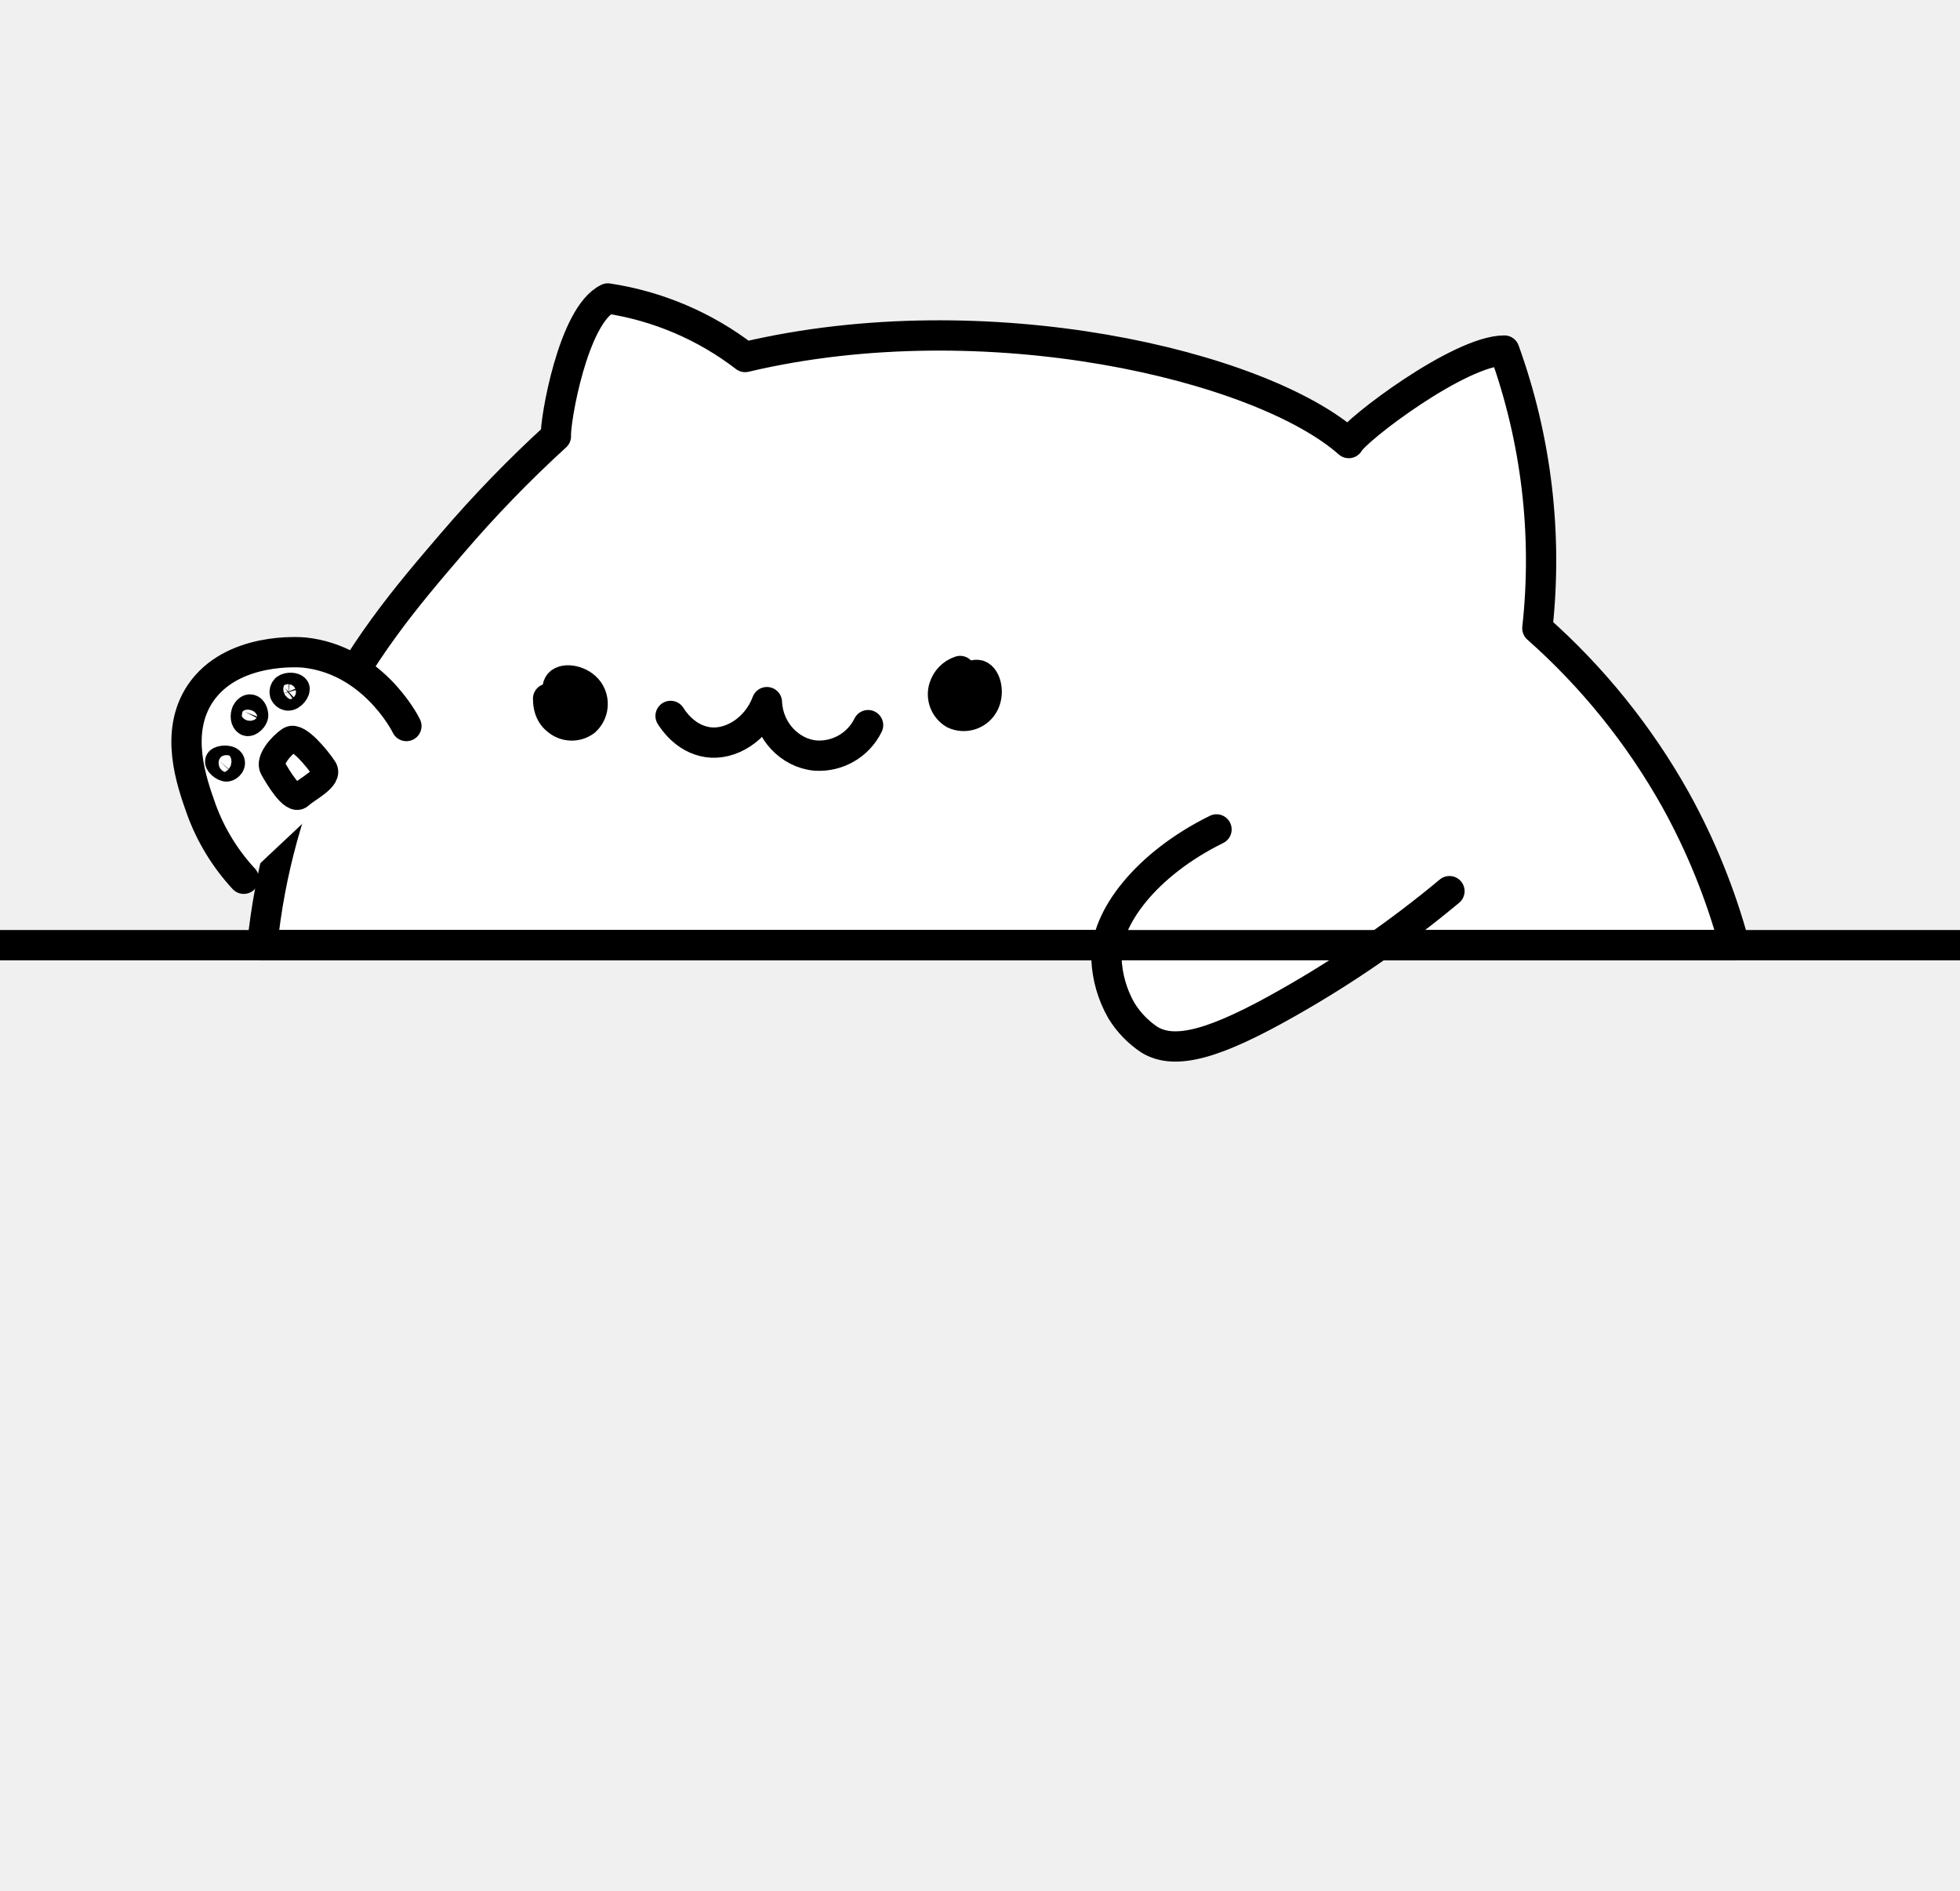
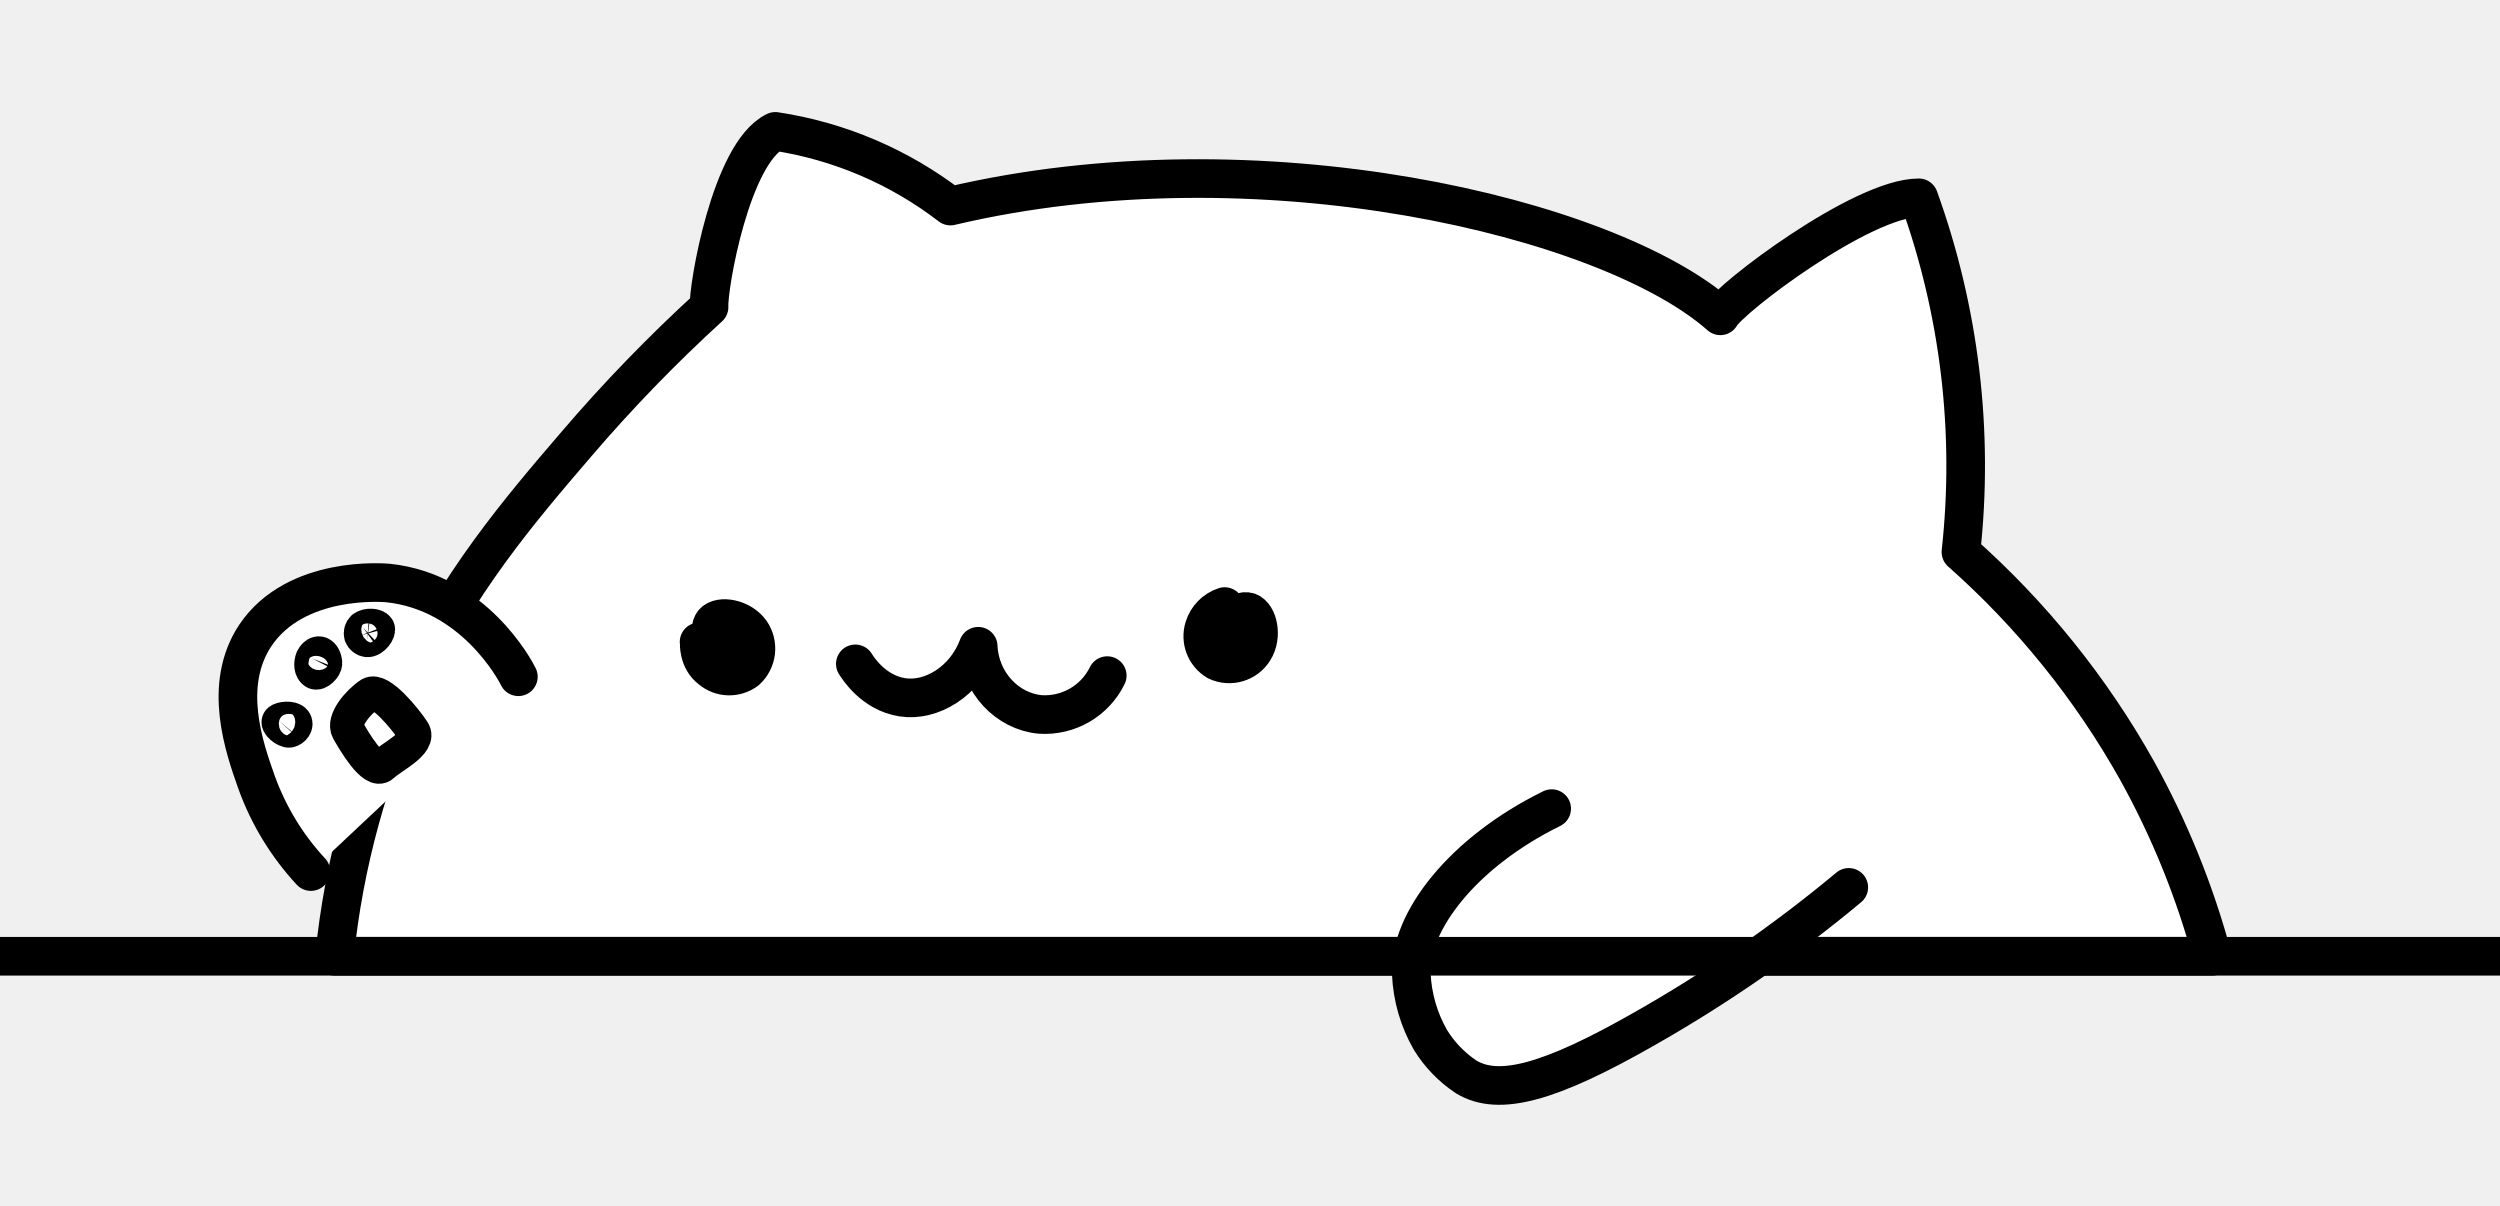
- <svg xmlns="http://www.w3.org/2000/svg" viewBox="221.14 2.87 517.72 499.32" class="state-type-1">
+ <svg xmlns="http://www.w3.org/2000/svg" viewBox="221.14 54.5 517.72 249.7" class="state-type-1">
  <style>#coding-cat{fill:#fff;stroke-linecap:round;stroke-linejoin:round;stroke-width:8}#coding-cat .paw,#coding-cat .head{stroke:#000}#coding-cat .paw .pads{stroke:#000;stroke-width:7}.state-idle #coding-cat .paw .up{display:none}.state-type-1 #coding-cat .paw-left .up,.state-type-1 #coding-cat .paw-right .down{display:none}.state-type-2 #coding-cat .paw-left .down,.state-type-2 #coding-cat .paw-right .up{display:none}</style>
  <g id="coding-cat" transform="rotate(-9.2637 480 175)">
    <g class="head">
      <path d="M280.4,221l383.8,62.6a171.4,171.4,0,0,0-9.2-40.5,174,174,0,0,0-28.7-50.5,163.3,163.3,0,0,0,3.2-73.8c-11.6-1.9-42,14.2-44.5,17.5-19.6-24-88.5-52.7-153.7-48.1A78.8,78.8,0,0,0,398,67.1c-9.8,2.9-19,29.7-19.4,33.7a320,320,0,0,0-31.7,23.6c-14,11.8-28.9,24.4-42.5,44.3A173,173,0,0,0,280.4,221Z" />
      <path d="M396.6,178.6c.4.9,2.7,6.5,8.5,8.4s13.4-1.2,17.2-7.9c-.9,7.5,3.8,14.3,10.4,16a14.4,14.4,0,0,0,15-5.7" />
      <path d="M474,179.2a6.6,6.6,0,0,0-4.9,3.6,6,6,0,0,0,1.5,7.3,6,6,0,0,0,7.9-1c2.3-2.6,2-7,.2-8s-5.9,1.6-5.7,3.5,1.9,2.8,3.2,2.3,1.1-2.2,1.1-2.3" />
      <path d="M365.4,168.9c0,.3-.8,3.6,1.5,6a5.9,5.9,0,0,0,7.2,1.4,6.1,6.1,0,0,0,2.2-7.7c-1.5-3.1-5.7-4.5-7.3-3.2s-.8,6,1,6.6,3.3-.7,3.3-2.1-1.5-1.8-1.6-1.9" />
    </g>
    <g class="paw paw-right">
      <path class="down" d="M289.1,181.7c-12.1,9.8-20.6,20.7-20.7,32.1-.2,9,3.8,20.4,13.3,25.2s20.1.6,29.6-3.4c13.4-5.7,23.9-14.6,29.4-21.5" />
      <g class="up">
        <path d="M327.3,170c-.4-1.4-6.3-18.8-23.5-23.5-.8-.2-18.6-4.7-28.9,6.3-8.4,9.1-6,22.5-4.6,30.2a54.3,54.3,0,0,0,8.1,19.9" />
        <g class="pads">
          <path d="M297.2,154.8c1-.5,2.7-.1,3,.6s-1.4,2.4-2.6,2.1a1.6,1.6,0,0,1-1.1-1.2A1.6,1.6,0,0,1,297.2,154.8Z" />
          <path d="M285.8,159.4c.3-.4,1-1.1,1.7-.8s.9,1.4.8,2.2-1.8,2.1-2.5,1.5S285.2,160.4,285.8,159.4Z" />
          <path d="M276.9,171c.5-.4,2.7-.3,3.2.6s-.6,1.8-1.4,1.8S276.2,171.6,276.9,171Z" />
          <path d="M296.4,168.6c2.3-.9,6.4,6.3,7.6,9s-5.2,4.5-7.4,6-5.1-6.1-5.9-8.3S293.7,169.8,296.4,168.6Z" />
        </g>
      </g>
    </g>
    <g class="paw paw-left">
      <g class="up">
        <path d="M586.6,208.8c-.6-2.3-4.2-15.6-17.2-22.2-2.7-1.3-12.8-6.4-23.6-1.8s-14.6,16.5-14.8,18.4c-1.2,9-.7,18.4,2.4,26.1,2.4,6,7.5,17.2,9.7,20.2" />
        <g class="pads">
          <path d="M561.4,194.9a2.7,2.7,0,0,1,3,.5c.4,1-1.4,2.4-2.6,2.2a1.5,1.5,0,0,1-1.1-1.3A1.2,1.2,0,0,1,561.4,194.9Z" />
          <path d="M550.7,200.4c.4-.5,1.1-1.1,1.7-.8a2,2,0,0,1,.8,2.2c-.3,1.2-1.8,2-2.5,1.5S550.1,201.3,550.7,200.4Z" />
          <path d="M541.1,211.1c.5-.4,2.7-.4,3.2.5s-.6,1.8-1.5,1.9S540.4,211.6,541.1,211.1Z" />
          <path d="M560.6,209.2c2.3-.9,6.4,6.3,7.6,9s-5.3,4.5-7.4,6-5.1-6-5.9-8.3S557.9,210.4,560.6,209.2Z" />
        </g>
      </g>
      <path class="down" d="M534.1,231.4c-19.7,6-32.9,18.4-34.2,29.1a30.1,30.1,0,0,0,1.7,14.1,24.8,24.8,0,0,0,6.1,8.8c6,5.1,16.8,4,38-3.9a288.7,288.7,0,0,0,46.5-22.1" />
    </g>
  </g>
  <line id="bongo-table-line" x1="221.14" y1="252.53" x2="738.86" y2="252.53" stroke="#000" stroke-width="8" stroke-linecap="butt" />
</svg>
